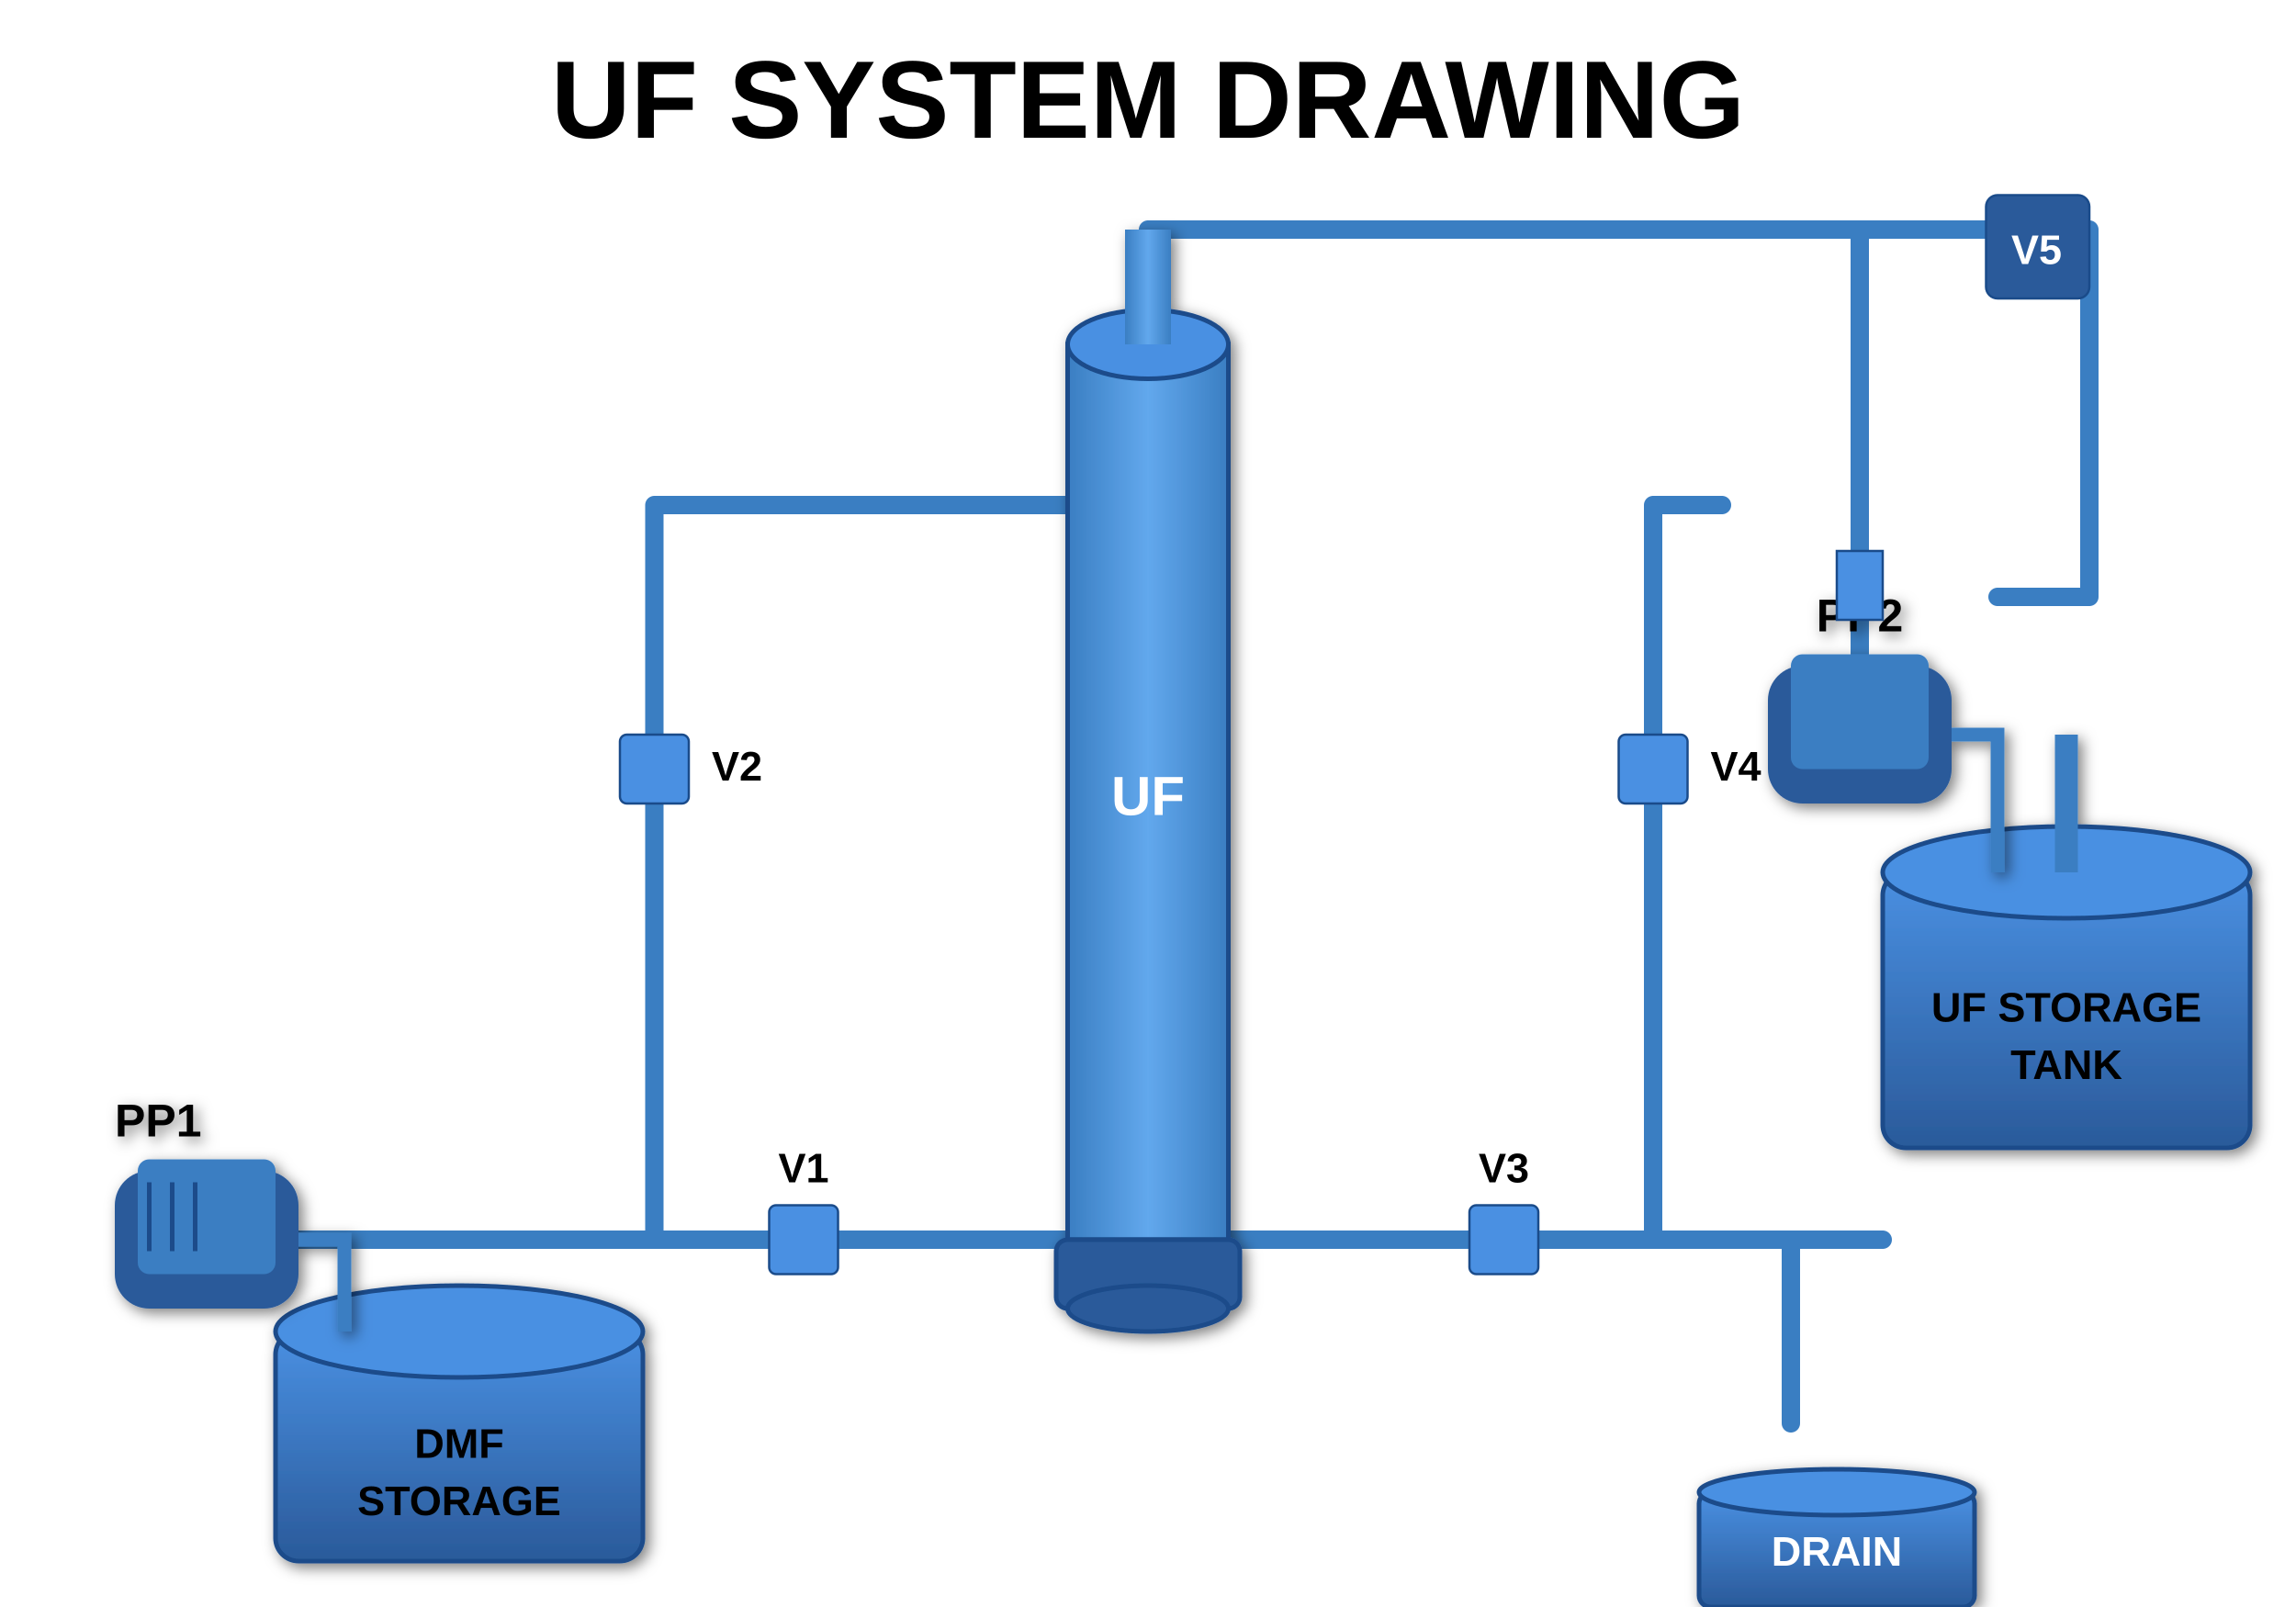
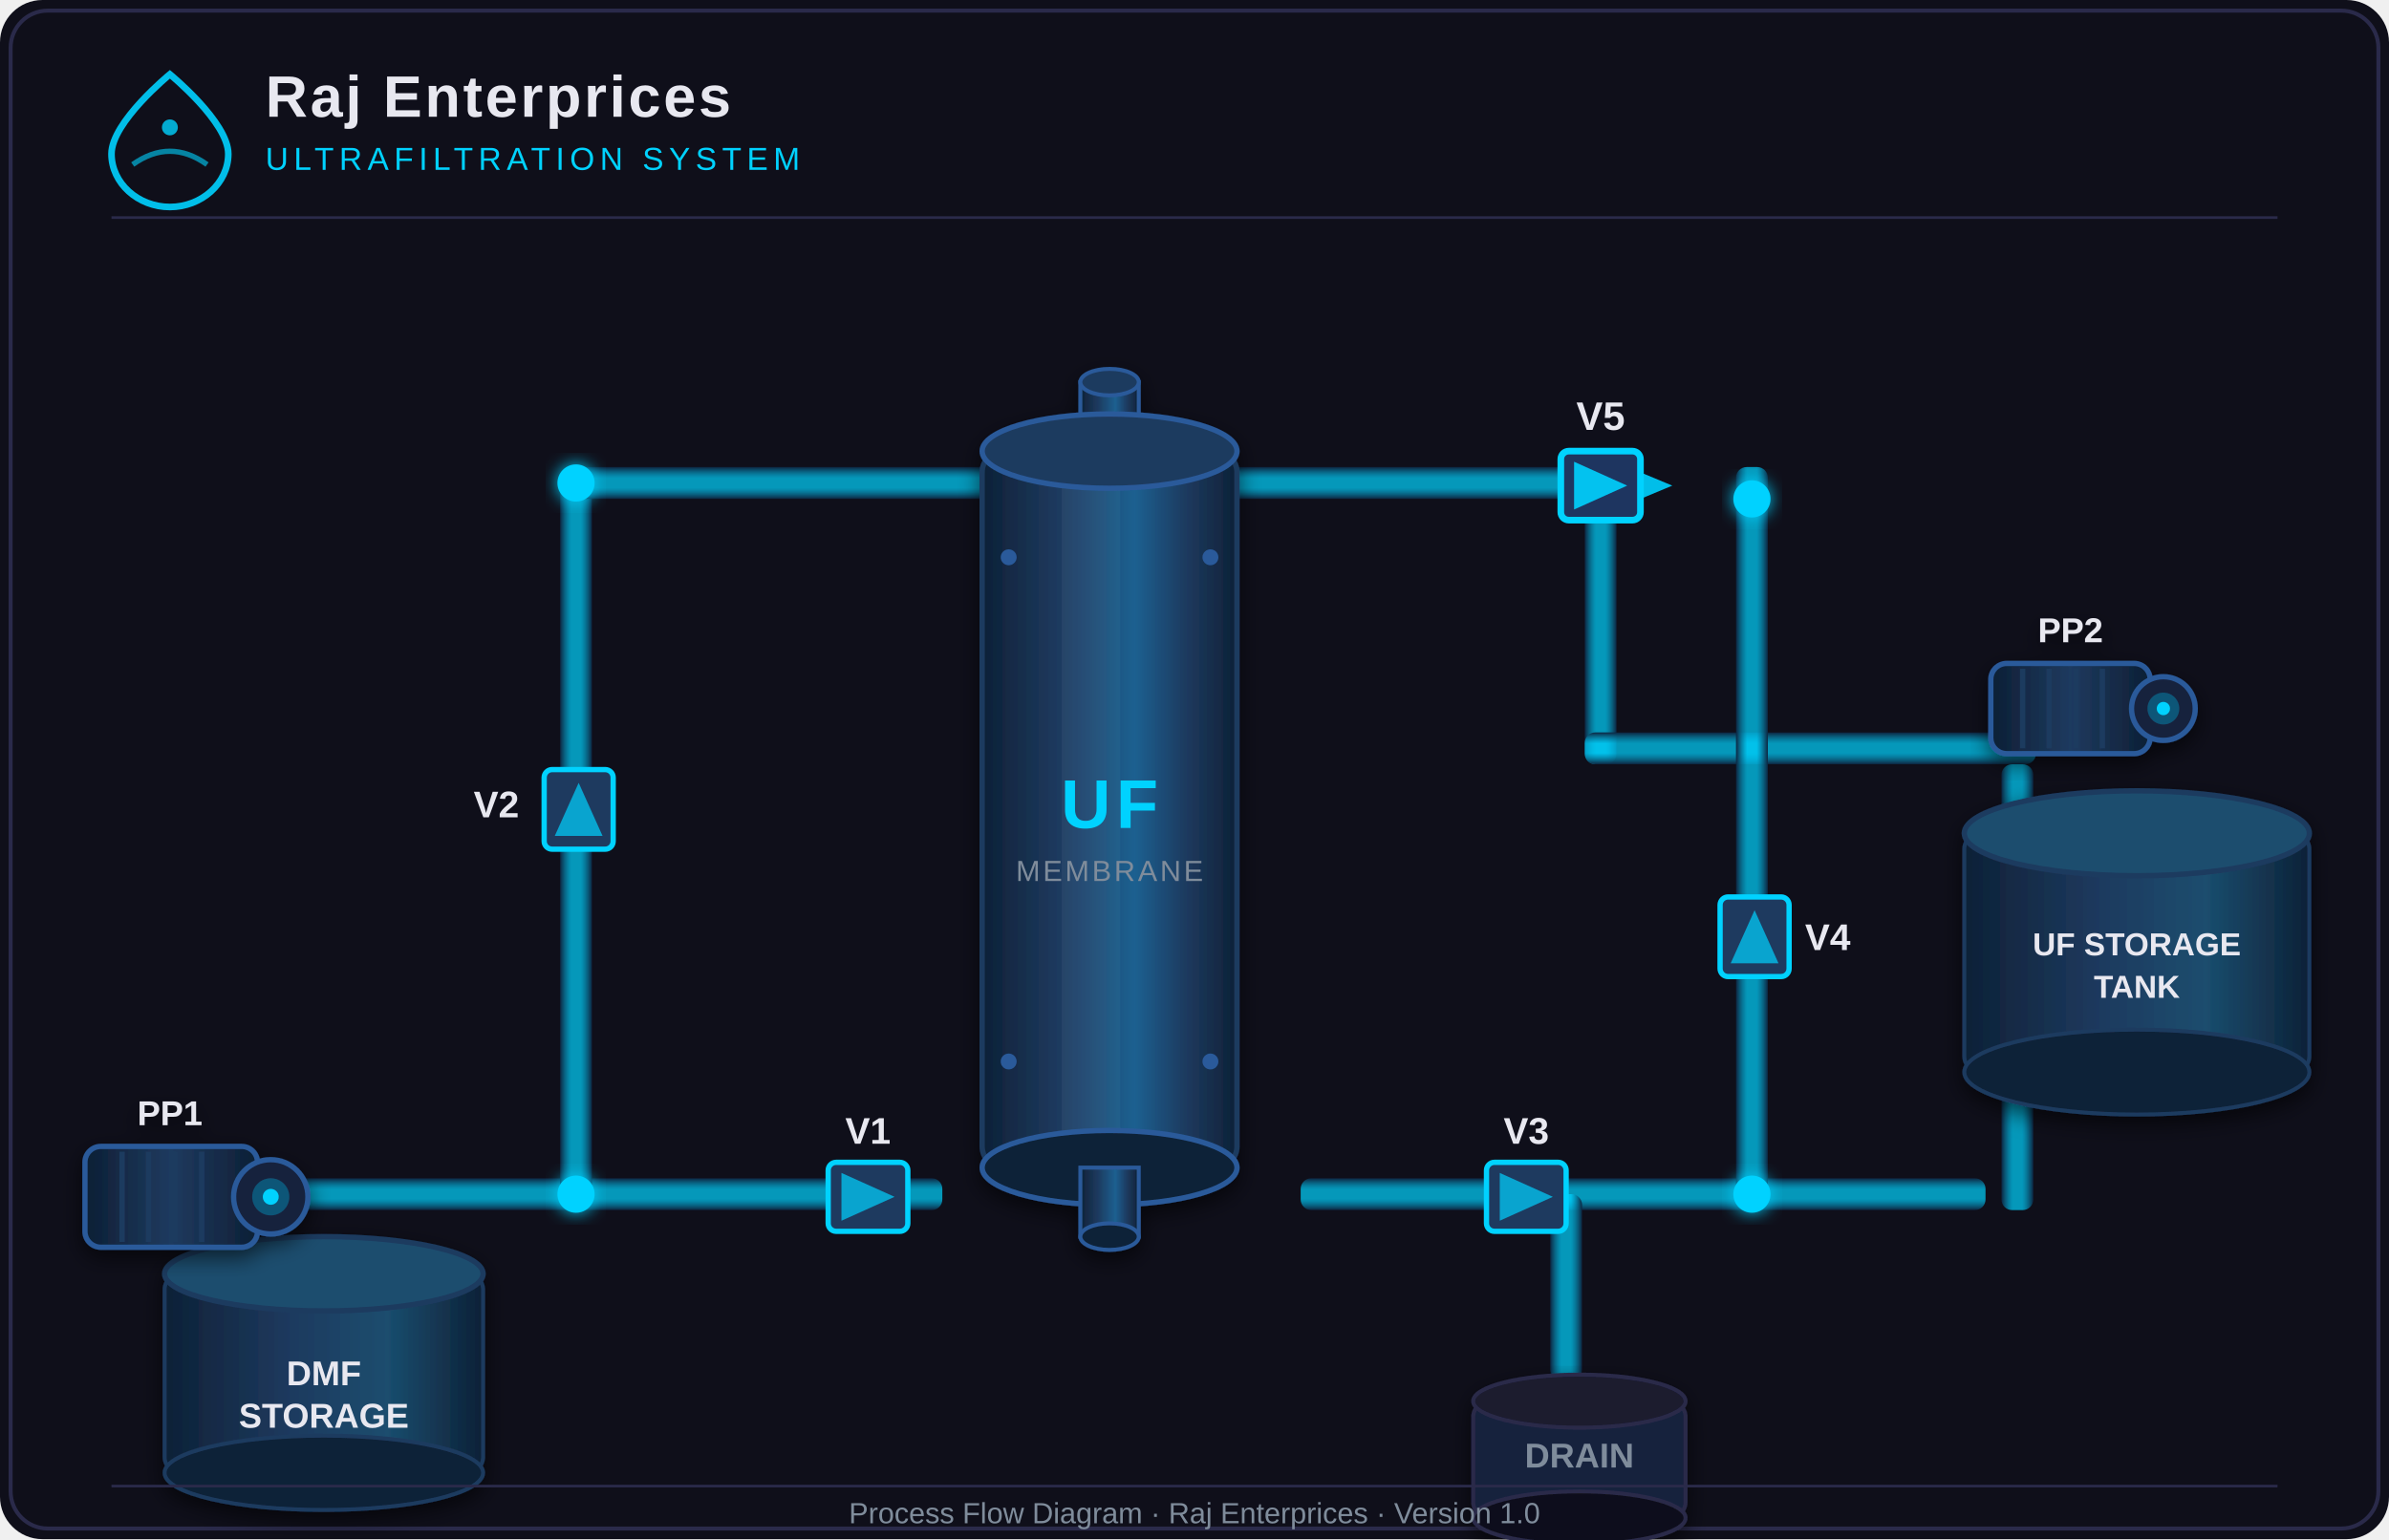
- <svg xmlns="http://www.w3.org/2000/svg" width="1000" height="700" viewBox="0 0 1000 700">
+ <svg xmlns="http://www.w3.org/2000/svg" width="900" height="580" viewBox="0 0 900 580" font-family="Segoe UI, Arial, sans-serif">
  <defs>
-     <linearGradient id="tankGrad" x1="0%" y1="0%" x2="0%" y2="100%">
-       <stop offset="0%" style="stop-color:#4a90e2;stop-opacity:1" />
-       <stop offset="100%" style="stop-color:#2a5a9a;stop-opacity:1" />
+     <linearGradient id="pipeV" x1="0%" y1="0%" x2="100%" y2="0%">
+       <stop offset="0%" stop-color="#0d2540" />
+       <stop offset="35%" stop-color="#00d2ff" stop-opacity="0.7" />
+       <stop offset="65%" stop-color="#00d2ff" stop-opacity="0.7" />
+       <stop offset="100%" stop-color="#0d2540" />
    </linearGradient>
-     <linearGradient id="ufGrad" x1="0%" y1="0%" x2="100%" y2="0%">
-       <stop offset="0%" style="stop-color:#3a7ec2;stop-opacity:1" />
-       <stop offset="50%" style="stop-color:#62a8ed;stop-opacity:1" />
-       <stop offset="100%" style="stop-color:#3a7ec2;stop-opacity:1" />
+     <linearGradient id="pipeH" x1="0%" y1="0%" x2="0%" y2="100%">
+       <stop offset="0%" stop-color="#0d2540" />
+       <stop offset="35%" stop-color="#00d2ff" stop-opacity="0.7" />
+       <stop offset="65%" stop-color="#00d2ff" stop-opacity="0.7" />
+       <stop offset="100%" stop-color="#0d2540" />
    </linearGradient>
-     <linearGradient id="pipeGrad" x1="0%" y1="0%" x2="0%" y2="100%">
-       <stop offset="0%" style="stop-color:#4a90e2;stop-opacity:1" />
-       <stop offset="50%" style="stop-color:#c8e1ff;stop-opacity:1" />
-       <stop offset="100%" style="stop-color:#4a90e2;stop-opacity:1" />
+     <linearGradient id="ufVesselGrad" x1="0%" y1="0%" x2="100%" y2="0%">
+       <stop offset="0%" stop-color="#0d2137" />
+       <stop offset="30%" stop-color="#1e3a5f" />
+       <stop offset="60%" stop-color="#1a6090" />
+       <stop offset="80%" stop-color="#1e3a5f" />
+       <stop offset="100%" stop-color="#0d2137" />
    </linearGradient>
-     <linearGradient id="pumpGrad" x1="0%" y1="0%" x2="0%" y2="100%">
-       <stop offset="0%" style="stop-color:#333;stop-opacity:1" />
-       <stop offset="100%" style="stop-color:#666;stop-opacity:1" />
+     <linearGradient id="tankGrad" x1="0%" y1="0%" x2="100%" y2="0%">
+       <stop offset="0%" stop-color="#0d2137" />
+       <stop offset="40%" stop-color="#1e3a5f" />
+       <stop offset="70%" stop-color="#1a4d6e" />
+       <stop offset="100%" stop-color="#0d2137" />
    </linearGradient>
-     <filter id="shadow" x="-20%" y="-20%" width="140%" height="140%">
-       <feGaussianBlur in="SourceAlpha" stdDeviation="3" />
-       <feOffset dx="2" dy="2" result="offsetblur" />
-       <feComponentTransfer>
-         <feFuncA type="linear" slope="0.5" />
-       </feComponentTransfer>
+     <linearGradient id="pumpGrad" x1="0%" y1="0%" x2="100%" y2="0%">
+       <stop offset="0%" stop-color="#0d1f35" />
+       <stop offset="50%" stop-color="#1e3a5f" />
+       <stop offset="100%" stop-color="#0d1f35" />
+     </linearGradient>
+     <filter id="glow" x="-30%" y="-30%" width="160%" height="160%">
+       <feGaussianBlur stdDeviation="3" result="blur" />
      <feMerge>
-         <feMergeNode />
+         <feMergeNode in="blur" />
        <feMergeNode in="SourceGraphic" />
      </feMerge>
    </filter>
+     <filter id="shadow" x="-10%" y="-10%" width="120%" height="130%">
+       <feDropShadow dx="0" dy="3" stdDeviation="4" flood-color="#000000" flood-opacity="0.6" />
+     </filter>
+     <clipPath id="tankClip">
+       <rect x="0" y="0" width="120" height="75" />
+     </clipPath>
  </defs>
-   <rect width="1000" height="700" fill="#ffffff" />
-   <text x="500" y="60" text-anchor="middle" font-family="Arial, sans-serif" font-size="48" fill="#000000" font-weight="bold">UF SYSTEM DRAWING</text>
-   <g stroke="#3a7ec2" stroke-width="8" fill="none" stroke-linejoin="round" stroke-linecap="round">
-     <path d="M 130 540 L 465 540" />
-     <path d="M 285 540 L 285 220 L 465 220" />
-     <path d="M 535 540 L 820 540" />
-     <path d="M 780 540 L 780 620" />
-     <path d="M 720 540 L 720 220 L 750 220" />
-     <path d="M 500 120 L 500 100 L 910 100 L 910 260 L 870 260" />
-     <path d="M 810 220 L 810 100" />
-     <path d="M 810 320 L 810 100" />
+   <rect width="900" height="580" fill="#0f0f1a" rx="16" />
+   <rect x="4" y="4" width="892" height="572" fill="none" stroke="#2a2a4a" stroke-width="1.5" rx="14" />
+   <g transform="translate(42, 28)">
+     <path d="M 22 0 C 22 0 0 18 0 30 C 0 41 10 50 22 50 C 34 50 44 41 44 30 C 44 18 22 0 22 0 Z" fill="none" stroke="#00d2ff" stroke-width="2.5" opacity="0.9" />
+     <path d="M 8 34 Q 22 24 36 34" fill="none" stroke="#00d2ff" stroke-width="2" opacity="0.6" />
+     <circle cx="22" cy="20" r="3" fill="#00d2ff" opacity="0.8" />
  </g>
-   <g transform="translate(465, 120)" filter="url(#shadow)">
-     <rect x="0" y="30" width="70" height="390" fill="url(#ufGrad)" stroke="#1a4b8a" stroke-width="2" />
-     <ellipse cx="35" cy="30" rx="35" ry="15" fill="#4a90e2" stroke="#1a4b8a" stroke-width="2" />
-     <rect x="-5" y="420" width="80" height="30" rx="5" fill="#2a5a9a" stroke="#1a4b8a" stroke-width="2" />
-     <ellipse cx="35" cy="450" rx="35" ry="10" fill="#2a5a9a" stroke="#1a4b8a" stroke-width="2" />
-     <text x="35" y="235" text-anchor="middle" font-family="Arial" font-size="24" fill="#ffffff" font-weight="bold">UF</text>
-     <rect x="25" y="-20" width="20" height="50" fill="url(#ufGrad)" />
+   <text x="100" y="44" font-size="22" font-weight="bold" fill="#e8e8f0" letter-spacing="1">Raj Enterprices</text>
+   <text x="100" y="64" font-size="12" fill="#00d2ff" letter-spacing="2">ULTRAFILTRATION SYSTEM</text>
+   <line x1="42" y1="82" x2="858" y2="82" stroke="#2a2a4a" stroke-width="1" />
+   <rect x="95" y="444" width="260" height="12" fill="url(#pipeH)" rx="4" />
+   <rect x="490" y="444" width="258" height="12" fill="url(#pipeH)" rx="4" />
+   <rect x="211" y="182" width="12" height="274" fill="url(#pipeV)" rx="4" />
+   <rect x="211" y="176" width="392" height="12" fill="url(#pipeH)" rx="4" />
+   <rect x="597" y="176" width="12" height="112" fill="url(#pipeV)" rx="4" />
+   <rect x="597" y="276" width="170" height="12" fill="url(#pipeH)" rx="4" />
+   <rect x="754" y="288" width="12" height="168" fill="url(#pipeV)" rx="4" />
+   <rect x="654" y="176" width="12" height="280" fill="url(#pipeV)" rx="4" />
+   <circle cx="217" cy="182" r="7" fill="#00d2ff" filter="url(#glow)" />
+   <circle cx="603" cy="182" r="7" fill="#00d2ff" filter="url(#glow)" />
+   <circle cx="660" cy="188" r="7" fill="#00d2ff" filter="url(#glow)" />
+   <circle cx="217" cy="450" r="7" fill="#00d2ff" filter="url(#glow)" />
+   <circle cx="660" cy="450" r="7" fill="#00d2ff" filter="url(#glow)" />
+   <rect x="584" y="450" width="12" height="70" fill="url(#pipeV)" rx="4" />
+   <g transform="translate(350, 170)" filter="url(#shadow)">
+     <rect x="57" y="-26" width="22" height="30" fill="url(#ufVesselGrad)" stroke="#2a5a9a" stroke-width="1.5" />
+     <ellipse cx="68" cy="-26" rx="11" ry="5" fill="#1e3a5f" stroke="#2a5a9a" stroke-width="1.5" />
+     <rect x="20" y="0" width="96" height="270" fill="url(#ufVesselGrad)" stroke="#1e3a5f" stroke-width="2" rx="8" />
+     <rect x="50" y="0" width="22" height="270" fill="#ffffff" opacity="0.04" rx="4" />
+     <ellipse cx="68" cy="0" rx="48" ry="14" fill="#1e3a5f" stroke="#2a5a9a" stroke-width="2" />
+     <ellipse cx="68" cy="270" rx="48" ry="14" fill="#0d2137" stroke="#2a5a9a" stroke-width="2" />
+     <rect x="57" y="270" width="22" height="26" fill="url(#ufVesselGrad)" stroke="#2a5a9a" stroke-width="1.5" />
+     <ellipse cx="68" cy="296" rx="11" ry="5" fill="#0d2137" stroke="#2a5a9a" stroke-width="1.5" />
+     <circle cx="30" cy="40" r="3" fill="#2a5a9a" />
+     <circle cx="30" cy="230" r="3" fill="#2a5a9a" />
+     <circle cx="106" cy="40" r="3" fill="#2a5a9a" />
+     <circle cx="106" cy="230" r="3" fill="#2a5a9a" />
+     <text x="68" y="142" text-anchor="middle" font-size="26" font-weight="bold" fill="#00d2ff" letter-spacing="2">UF</text>
+     <text x="68" y="162" text-anchor="middle" font-size="11" fill="#7f8c9b" letter-spacing="1">MEMBRANE</text>
  </g>
-   <g transform="translate(120, 580)" filter="url(#shadow)">
-     <rect x="0" y="0" width="160" height="100" rx="10" fill="url(#tankGrad)" stroke="#1a4b8a" stroke-width="2" />
-     <ellipse cx="80" cy="0" rx="80" ry="20" fill="#4a90e2" stroke="#1a4b8a" stroke-width="2" />
-     <text x="80" y="55" text-anchor="middle" font-family="Arial" font-size="18" fill="#000000" font-weight="bold">DMF</text>
-     <text x="80" y="80" text-anchor="middle" font-family="Arial" font-size="18" fill="#000000" font-weight="bold">STORAGE</text>
+   <g transform="translate(62, 470)" filter="url(#shadow)">
+     <rect x="0" y="10" width="120" height="75" fill="url(#tankGrad)" stroke="#1e3a5f" stroke-width="1.5" rx="6" />
+     <ellipse cx="60" cy="10" rx="60" ry="14" fill="#1a4d6e" stroke="#1e3a5f" stroke-width="2" />
+     <ellipse cx="60" cy="85" rx="60" ry="14" fill="#0d2137" stroke="#1e3a5f" stroke-width="1.5" />
+     <text x="60" y="52" text-anchor="middle" font-size="13" font-weight="bold" fill="#e8e8f0">DMF</text>
+     <text x="60" y="68" text-anchor="middle" font-size="13" font-weight="bold" fill="#e8e8f0">STORAGE</text>
  </g>
-   <g transform="translate(820, 380)" filter="url(#shadow)">
-     <rect x="0" y="0" width="160" height="120" rx="10" fill="url(#tankGrad)" stroke="#1a4b8a" stroke-width="2" />
-     <ellipse cx="80" cy="0" rx="80" ry="20" fill="#4a90e2" stroke="#1a4b8a" stroke-width="2" />
-     <text x="80" y="65" text-anchor="middle" font-family="Arial" font-size="18" fill="#000000" font-weight="bold">UF STORAGE</text>
-     <text x="80" y="90" text-anchor="middle" font-family="Arial" font-size="18" fill="#000000" font-weight="bold">TANK</text>
-     <rect x="75" y="-60" width="10" height="60" fill="#3a7ec2" />
+   <g transform="translate(740, 300)" filter="url(#shadow)">
+     <rect x="0" y="14" width="130" height="90" fill="url(#tankGrad)" stroke="#1e3a5f" stroke-width="1.5" rx="6" />
+     <ellipse cx="65" cy="14" rx="65" ry="16" fill="#1a4d6e" stroke="#1e3a5f" stroke-width="2" />
+     <ellipse cx="65" cy="104" rx="65" ry="16" fill="#0d2137" stroke="#1e3a5f" stroke-width="1.5" />
+     <text x="65" y="60" text-anchor="middle" font-size="12" font-weight="bold" fill="#e8e8f0">UF STORAGE</text>
+     <text x="65" y="76" text-anchor="middle" font-size="12" font-weight="bold" fill="#e8e8f0">TANK</text>
  </g>
-   <g transform="translate(740, 650)" filter="url(#shadow)">
-     <rect x="0" y="0" width="120" height="50" fill="url(#tankGrad)" rx="5" stroke="#1a4b8a" stroke-width="2" />
-     <ellipse cx="60" cy="0" rx="60" ry="10" fill="#4a90e2" stroke="#1a4b8a" stroke-width="2" />
-     <text x="60" y="32" text-anchor="middle" font-family="Arial" font-size="18" fill="#ffffff" font-weight="bold">DRAIN</text>
+   <g transform="translate(555, 520)" filter="url(#shadow)">
+     <rect x="0" y="8" width="80" height="44" fill="#16213e" stroke="#2a2a4a" stroke-width="1.5" rx="6" />
+     <ellipse cx="40" cy="8" rx="40" ry="10" fill="#1a1a2e" stroke="#2a2a4a" stroke-width="1.5" />
+     <ellipse cx="40" cy="52" rx="40" ry="10" fill="#0f0f1a" stroke="#2a2a4a" stroke-width="1.5" />
+     <text x="40" y="33" text-anchor="middle" font-size="13" font-weight="bold" fill="#7f8c9b">DRAIN</text>
  </g>
-   <g transform="translate(50, 540)" filter="url(#shadow)">
-     <rect x="0" y="-30" width="80" height="60" rx="15" fill="#2a5a9a" />
-     <rect x="10" y="-35" width="60" height="50" rx="5" fill="#3a7ec2" />
-     <line x1="15" y1="-25" x2="15" y2="5" stroke="#1a4b8a" stroke-width="2" />
-     <line x1="25" y1="-25" x2="25" y2="5" stroke="#1a4b8a" stroke-width="2" />
-     <line x1="35" y1="-25" x2="35" y2="5" stroke="#1a4b8a" stroke-width="2" />
-     <text x="0" y="-45" font-family="Arial" font-size="20" font-weight="bold">PP1</text>
-     <path d="M 80 0 L 100 0 L 100 40" stroke="#3a7ec2" stroke-width="6" fill="none" />
+   <g transform="translate(32, 432)" filter="url(#shadow)">
+     <rect x="0" y="0" width="65" height="38" fill="url(#pumpGrad)" stroke="#2a5a9a" stroke-width="2" rx="6" />
+     <line x1="14" y1="2" x2="14" y2="36" stroke="#1e3a5f" stroke-width="2" />
+     <line x1="24" y1="2" x2="24" y2="36" stroke="#1e3a5f" stroke-width="2" />
+     <line x1="34" y1="2" x2="34" y2="36" stroke="#1e3a5f" stroke-width="2" />
+     <line x1="44" y1="2" x2="44" y2="36" stroke="#1e3a5f" stroke-width="2" />
+     <circle cx="70" cy="19" r="14" fill="#16213e" stroke="#2a5a9a" stroke-width="2" />
+     <circle cx="70" cy="19" r="7" fill="#00d2ff" opacity="0.3" />
+     <circle cx="70" cy="19" r="3" fill="#00d2ff" />
+     <text x="32" y="-8" text-anchor="middle" font-size="13" font-weight="bold" fill="#e8e8f0">PP1</text>
  </g>
-   <g transform="translate(770, 320)" filter="url(#shadow)">
-     <rect x="0" y="-30" width="80" height="60" rx="15" fill="#2a5a9a" />
-     <rect x="10" y="-35" width="60" height="50" rx="5" fill="#3a7ec2" />
-     <text x="40" y="-45" font-family="Arial" font-size="20" font-weight="bold" text-anchor="middle">PP2</text>
-     <path d="M 80 0 L 100 0 L 100 60" stroke="#3a7ec2" stroke-width="6" fill="none" />
+   <g transform="translate(750, 250)" filter="url(#shadow)">
+     <rect x="0" y="0" width="60" height="34" fill="url(#pumpGrad)" stroke="#2a5a9a" stroke-width="2" rx="6" />
+     <line x1="12" y1="2" x2="12" y2="32" stroke="#1e3a5f" stroke-width="2" />
+     <line x1="22" y1="2" x2="22" y2="32" stroke="#1e3a5f" stroke-width="2" />
+     <line x1="32" y1="2" x2="32" y2="32" stroke="#1e3a5f" stroke-width="2" />
+     <line x1="42" y1="2" x2="42" y2="32" stroke="#1e3a5f" stroke-width="2" />
+     <circle cx="65" cy="17" r="12" fill="#16213e" stroke="#2a5a9a" stroke-width="2" />
+     <circle cx="65" cy="17" r="6" fill="#00d2ff" opacity="0.3" />
+     <circle cx="65" cy="17" r="2.5" fill="#00d2ff" />
+     <text x="30" y="-8" text-anchor="middle" font-size="13" font-weight="bold" fill="#e8e8f0">PP2</text>
  </g>
-   <g font-family="Arial" font-size="18" font-weight="bold" fill="#000000">
-     <rect x="335" y="525" width="30" height="30" fill="#4a90e2" stroke="#1a4b8a" rx="3" />
-     <text x="350" y="515" text-anchor="middle">V1</text>
-     <rect x="270" y="320" width="30" height="30" fill="#4a90e2" stroke="#1a4b8a" rx="3" />
-     <text x="310" y="340">V2</text>
-     <rect x="640" y="525" width="30" height="30" fill="#4a90e2" stroke="#1a4b8a" rx="3" />
-     <text x="655" y="515" text-anchor="middle">V3</text>
-     <rect x="705" y="320" width="30" height="30" fill="#4a90e2" stroke="#1a4b8a" rx="3" />
-     <text x="745" y="340">V4</text>
-     <rect x="865" y="85" width="45" height="45" fill="#2a5a9a" stroke="#1a4b8a" rx="5" />
-     <text x="887" y="115" text-anchor="middle" fill="#ffffff">V5</text>
+   <g transform="translate(312, 438)">
+     <rect x="0" y="0" width="30" height="26" fill="#1e3a5f" stroke="#00d2ff" stroke-width="2" rx="3" />
+     <polygon points="5,4 25,13 5,22" fill="#00d2ff" opacity="0.7" />
+     <text x="15" y="-7" text-anchor="middle" font-size="14" font-weight="bold" fill="#e8e8f0">V1</text>
  </g>
-   <rect x="800" y="240" width="20" height="30" fill="#4a90e2" stroke="#1a4b8a" />
+   <g transform="translate(205, 290)">
+     <rect x="0" y="0" width="26" height="30" fill="#1e3a5f" stroke="#00d2ff" stroke-width="2" rx="3" />
+     <polygon points="4,25 13,5 22,25" fill="#00d2ff" opacity="0.7" />
+     <text x="-18" y="18" text-anchor="middle" font-size="14" font-weight="bold" fill="#e8e8f0">V2</text>
+   </g>
+   <g transform="translate(560, 438)">
+     <rect x="0" y="0" width="30" height="26" fill="#1e3a5f" stroke="#00d2ff" stroke-width="2" rx="3" />
+     <polygon points="5,4 25,13 5,22" fill="#00d2ff" opacity="0.7" />
+     <text x="15" y="-7" text-anchor="middle" font-size="14" font-weight="bold" fill="#e8e8f0">V3</text>
+   </g>
+   <g transform="translate(648, 338)">
+     <rect x="0" y="0" width="26" height="30" fill="#1e3a5f" stroke="#00d2ff" stroke-width="2" rx="3" />
+     <polygon points="4,25 13,5 22,25" fill="#00d2ff" opacity="0.7" />
+     <text x="32" y="20" text-anchor="start" font-size="14" font-weight="bold" fill="#e8e8f0">V4</text>
+   </g>
+   <g transform="translate(588, 170)">
+     <rect x="0" y="0" width="30" height="26" fill="#1e3560" stroke="#00d2ff" stroke-width="2.5" rx="3" />
+     <polygon points="5,4 25,13 5,22" fill="#00d2ff" opacity="0.9" />
+     <text x="15" y="-8" text-anchor="middle" font-size="15" font-weight="bold" fill="#e8e8f0">V5</text>
+     <polygon points="30,8 42,13 30,18" fill="#00d2ff" opacity="0.9" />
+   </g>
+   <line x1="42" y1="560" x2="858" y2="560" stroke="#2a2a4a" stroke-width="1" />
+   <text x="450" y="574" text-anchor="middle" font-size="11" fill="#7f8c9b">Process Flow Diagram  ·  Raj Enterprices  ·  Version 1.0</text>
</svg>
